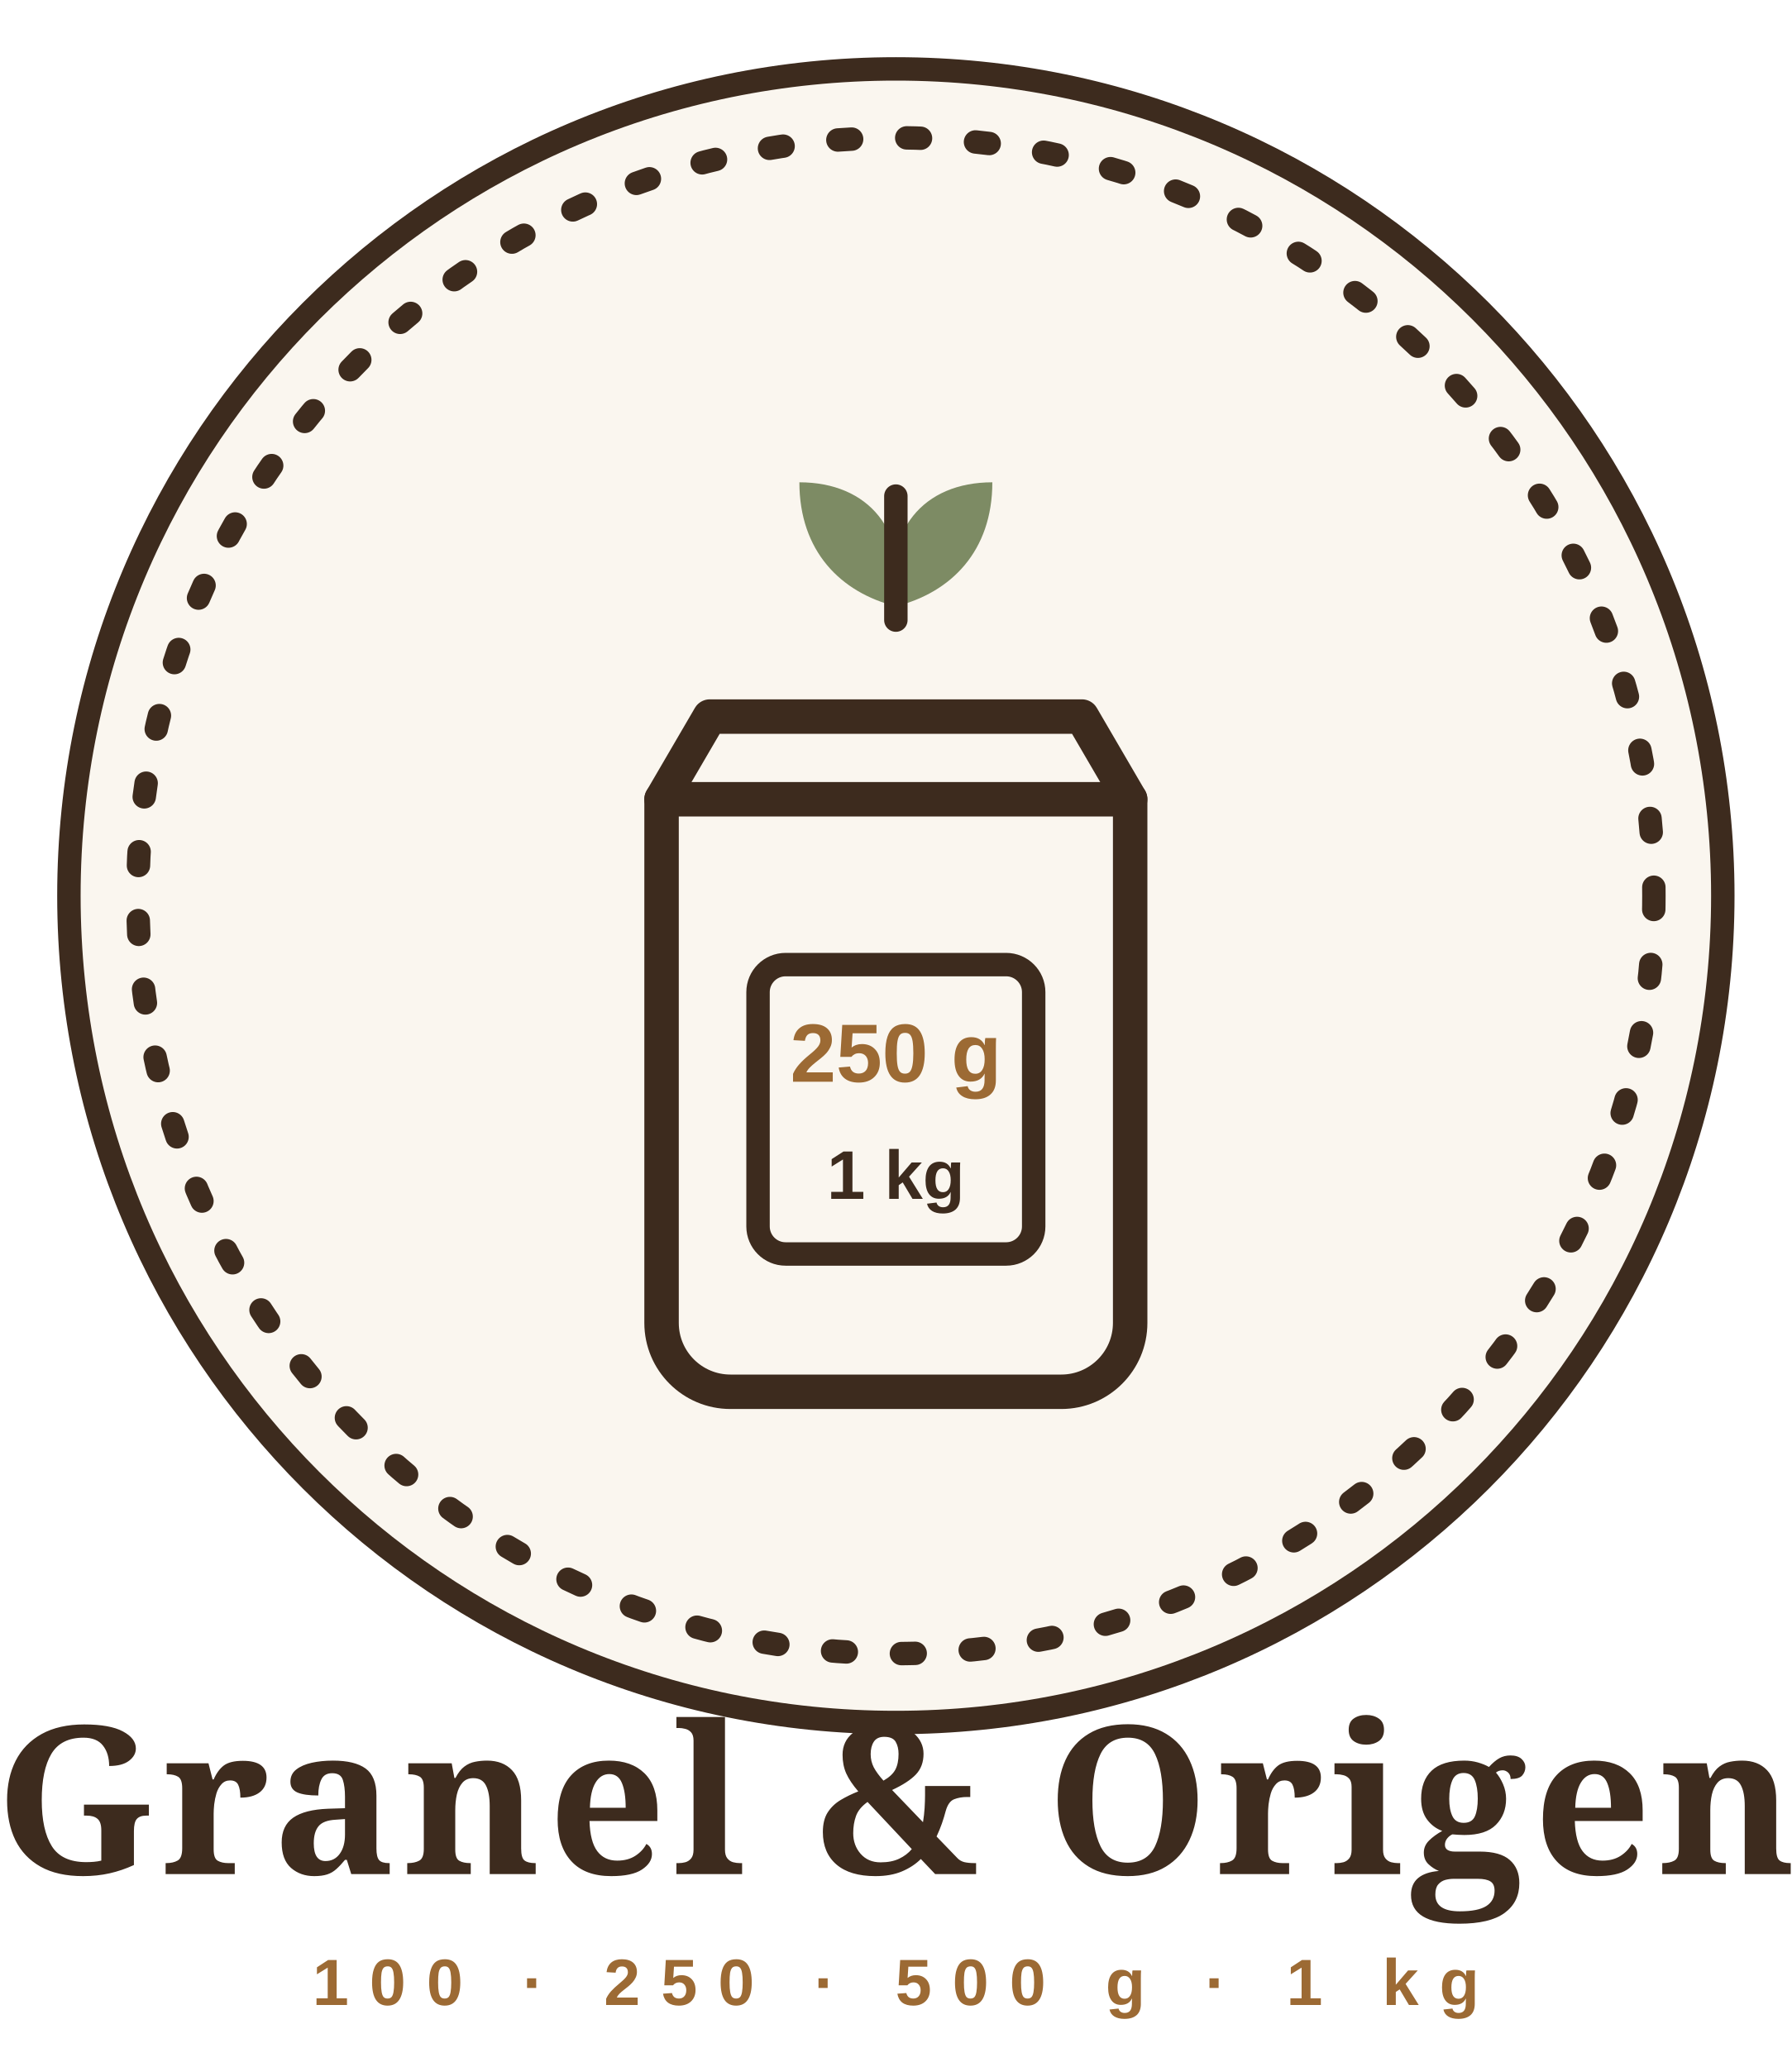
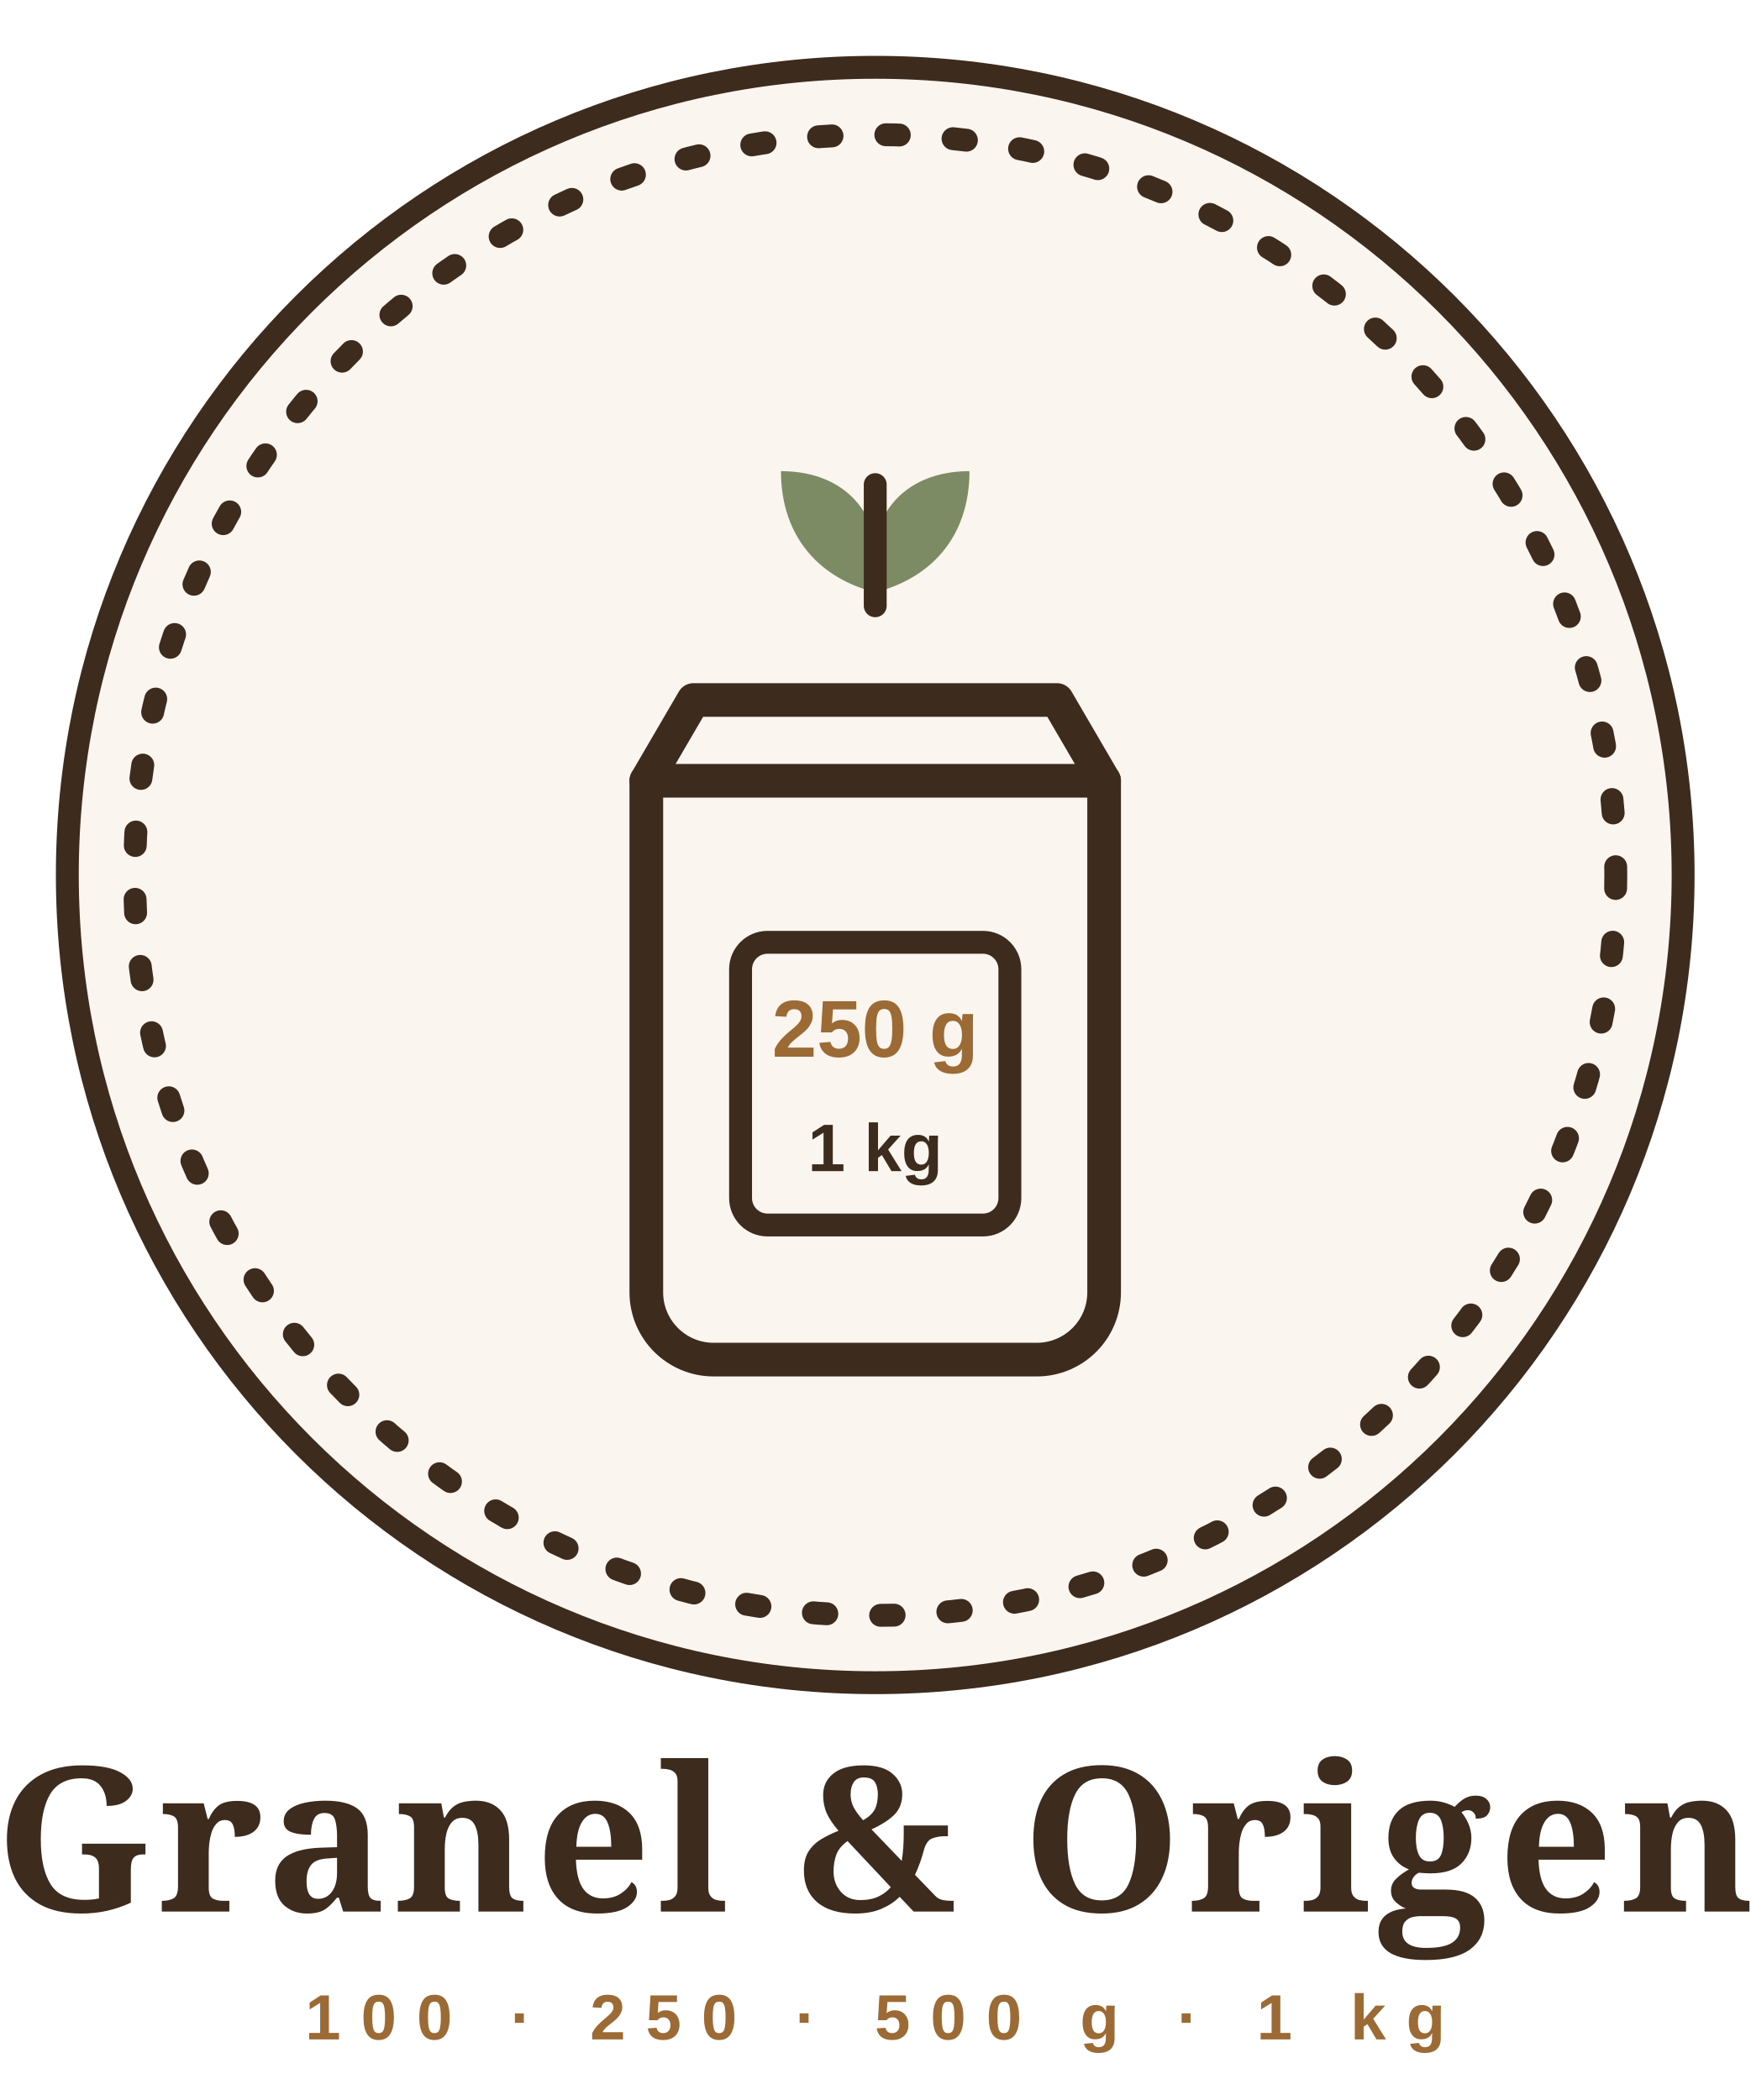
- <svg xmlns="http://www.w3.org/2000/svg" viewBox="0 0 260 300" role="img" aria-label="Granel &amp; Origen — formatos envasados">
+ <svg xmlns="http://www.w3.org/2000/svg" viewBox="0 0 260 312" role="img" aria-label="Granel &amp; Origen — formatos envasados">
  <defs>
    <linearGradient id="cara" x1="0" y1="0" x2="1" y2="1">
      <stop offset="0" stop-color="#c68d52" />
      <stop offset="1" stop-color="#9c6a34" />
    </linearGradient>
    <style>
      .brown{stroke:#3d2b1e;fill:none;stroke-width:5;stroke-linecap:round;stroke-linejoin:round}
      .thin{stroke:#3d2b1e;fill:none;stroke-width:3.4;stroke-linecap:round;stroke-linejoin:round}
      .grain{fill:url(#cara)}
      .sage{fill:#7d8b64}
    </style>
  </defs>
  <circle cx="130" cy="130" r="120" fill="#faf6ef" />
  <circle cx="130" cy="130" r="120" class="thin" stroke-width="3" />
  <circle cx="130" cy="130" r="110" class="thin" stroke-width="1.4" stroke-dasharray="2 8" />
  <path class="sage" d="M130 88 c-8 -2 -14 -8 -14 -18 c10 0 16 7 14 18 Z" />
  <path class="sage" d="M130 88 c8 -2 14 -8 14 -18 c-10 0 -16 7 -14 18 Z" />
  <path class="thin" stroke="#7d8b64" stroke-width="2" d="M130 90 v-18" />
  <path class="brown" d="M96 116 l7 -12 h54 l7 12" />
  <path class="brown" d="M96 116 v76 a10 10 0 0 0 10 10 h48 a10 10 0 0 0 10 -10 v-76 Z" />
  <path class="thin" d="M116 104 h28" />
  <rect x="110" y="140" width="40" height="42" rx="4" class="thin" />
  <path class="grain" d="M0 0" />
  <text x="130" y="157" text-anchor="middle" font-family="Montserrat, Arial, sans-serif" font-size="12" font-weight="700" fill="#9c6a34">250 g</text>
  <text x="130" y="174" text-anchor="middle" font-family="Montserrat, Arial, sans-serif" font-size="10" font-weight="600" fill="#3d2b1e">1 kg</text>
-   <text x="130" y="272" text-anchor="middle" font-family="'Cormorant Garamond', Georgia, serif" font-size="30" font-weight="700" fill="#3d2b1e" letter-spacing="1">Granel &amp; Origen</text>
-   <text x="130" y="291" text-anchor="middle" font-family="Montserrat, Arial, sans-serif" font-size="9.5" font-weight="600" fill="#9c6a34" letter-spacing="3">100 · 250 · 500 g · 1 kg</text>
+   <text x="130" y="284" text-anchor="middle" font-family="'Cormorant Garamond', Georgia, serif" font-size="30" font-weight="700" fill="#3d2b1e" letter-spacing="1">Granel &amp; Origen</text>
+   <text x="130" y="303" text-anchor="middle" font-family="Montserrat, Arial, sans-serif" font-size="9.5" font-weight="600" fill="#9c6a34" letter-spacing="3">100 · 250 · 500 g · 1 kg</text>
</svg>
